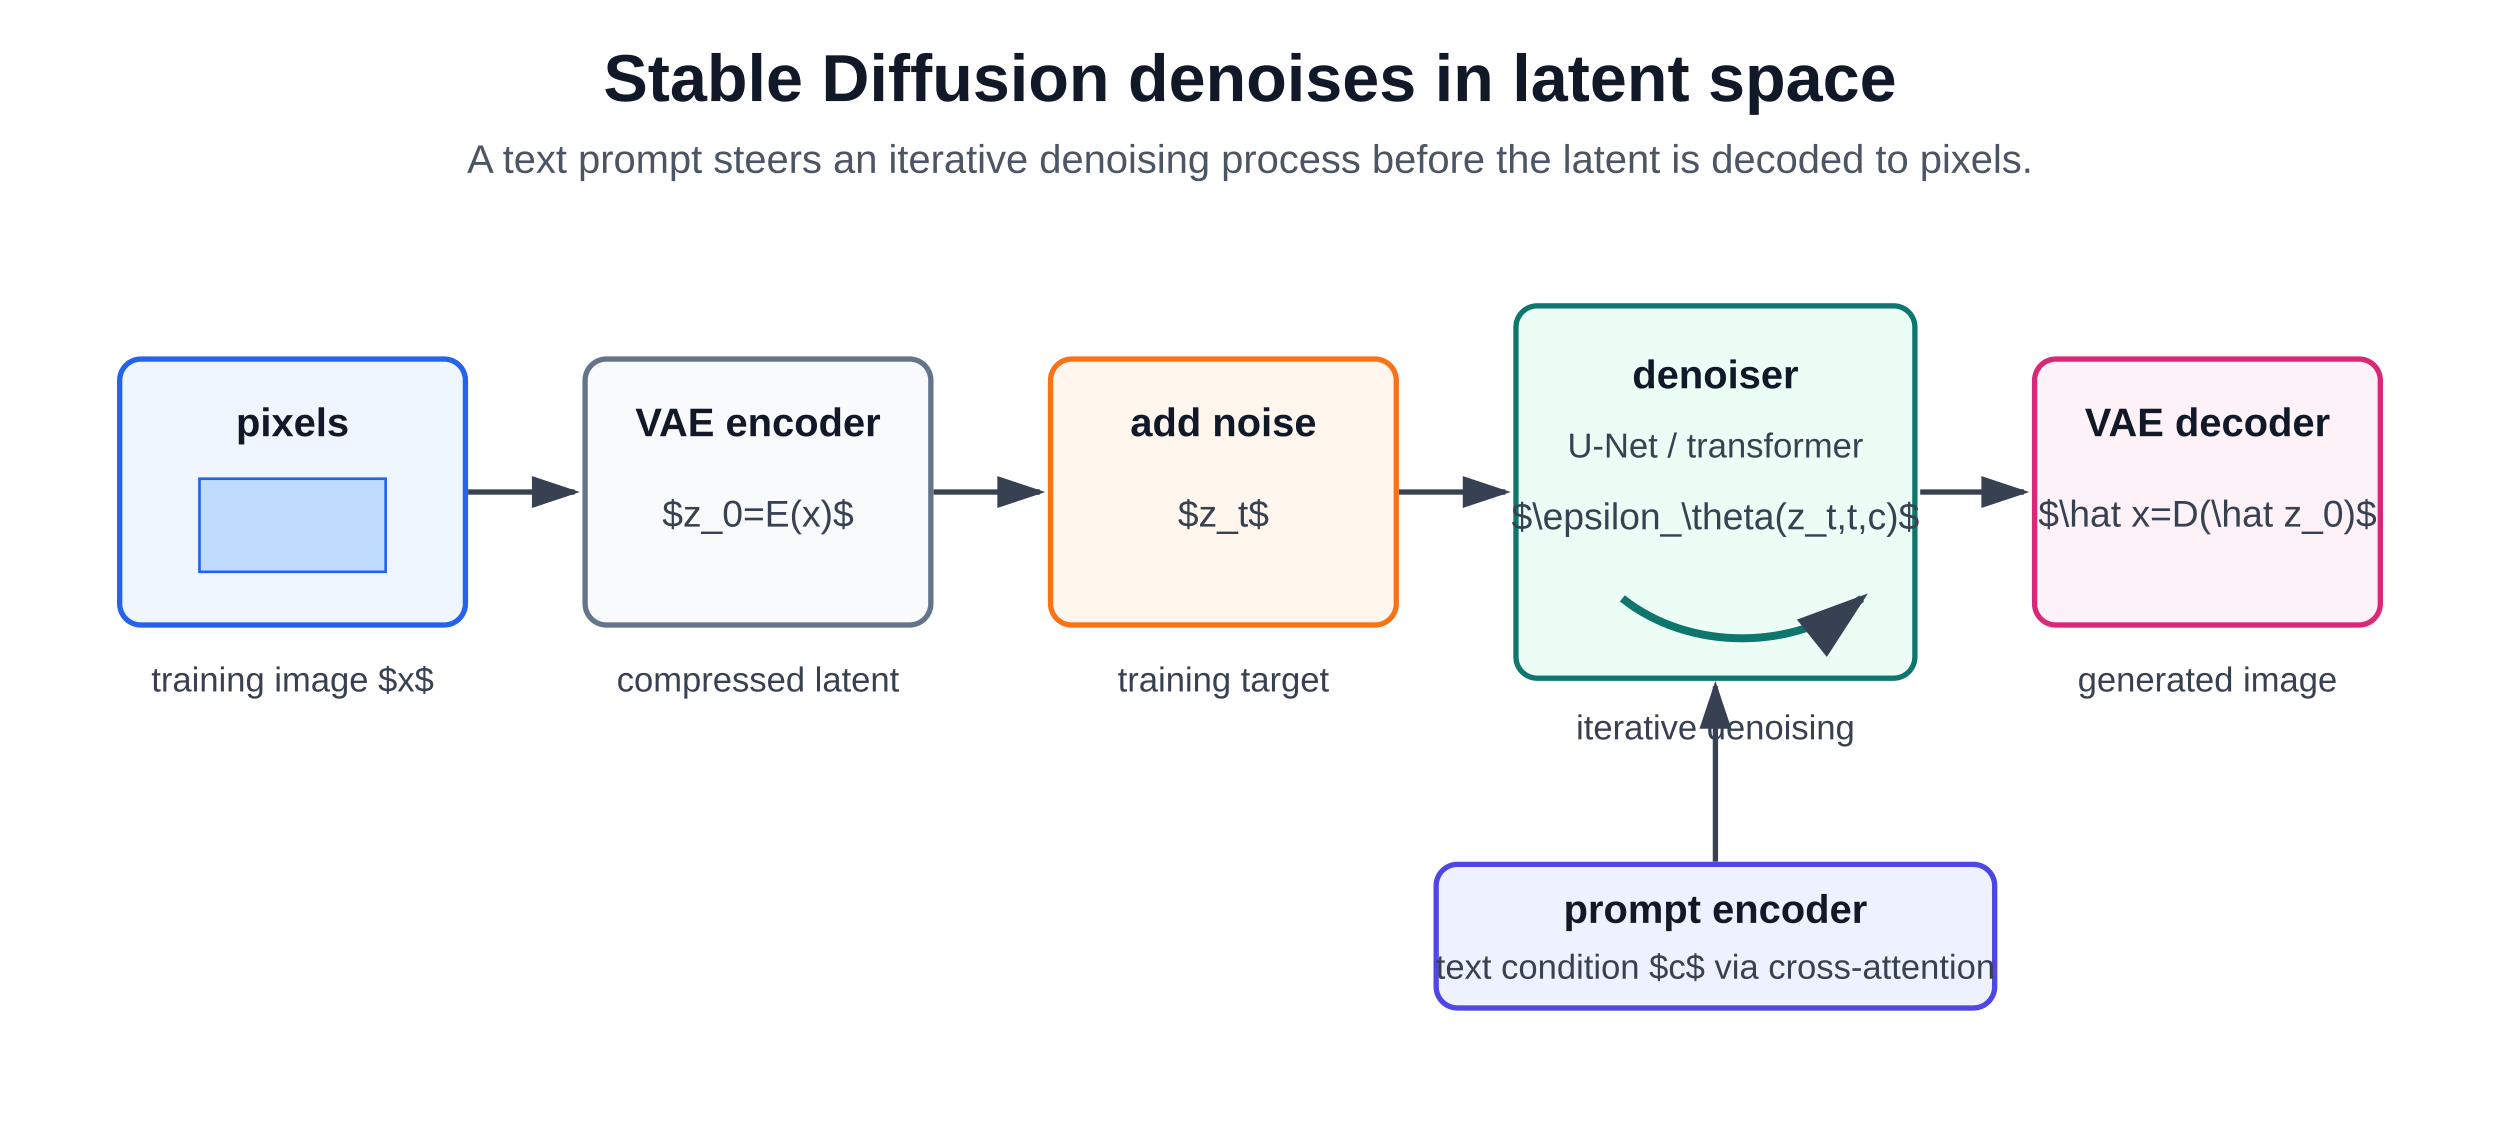
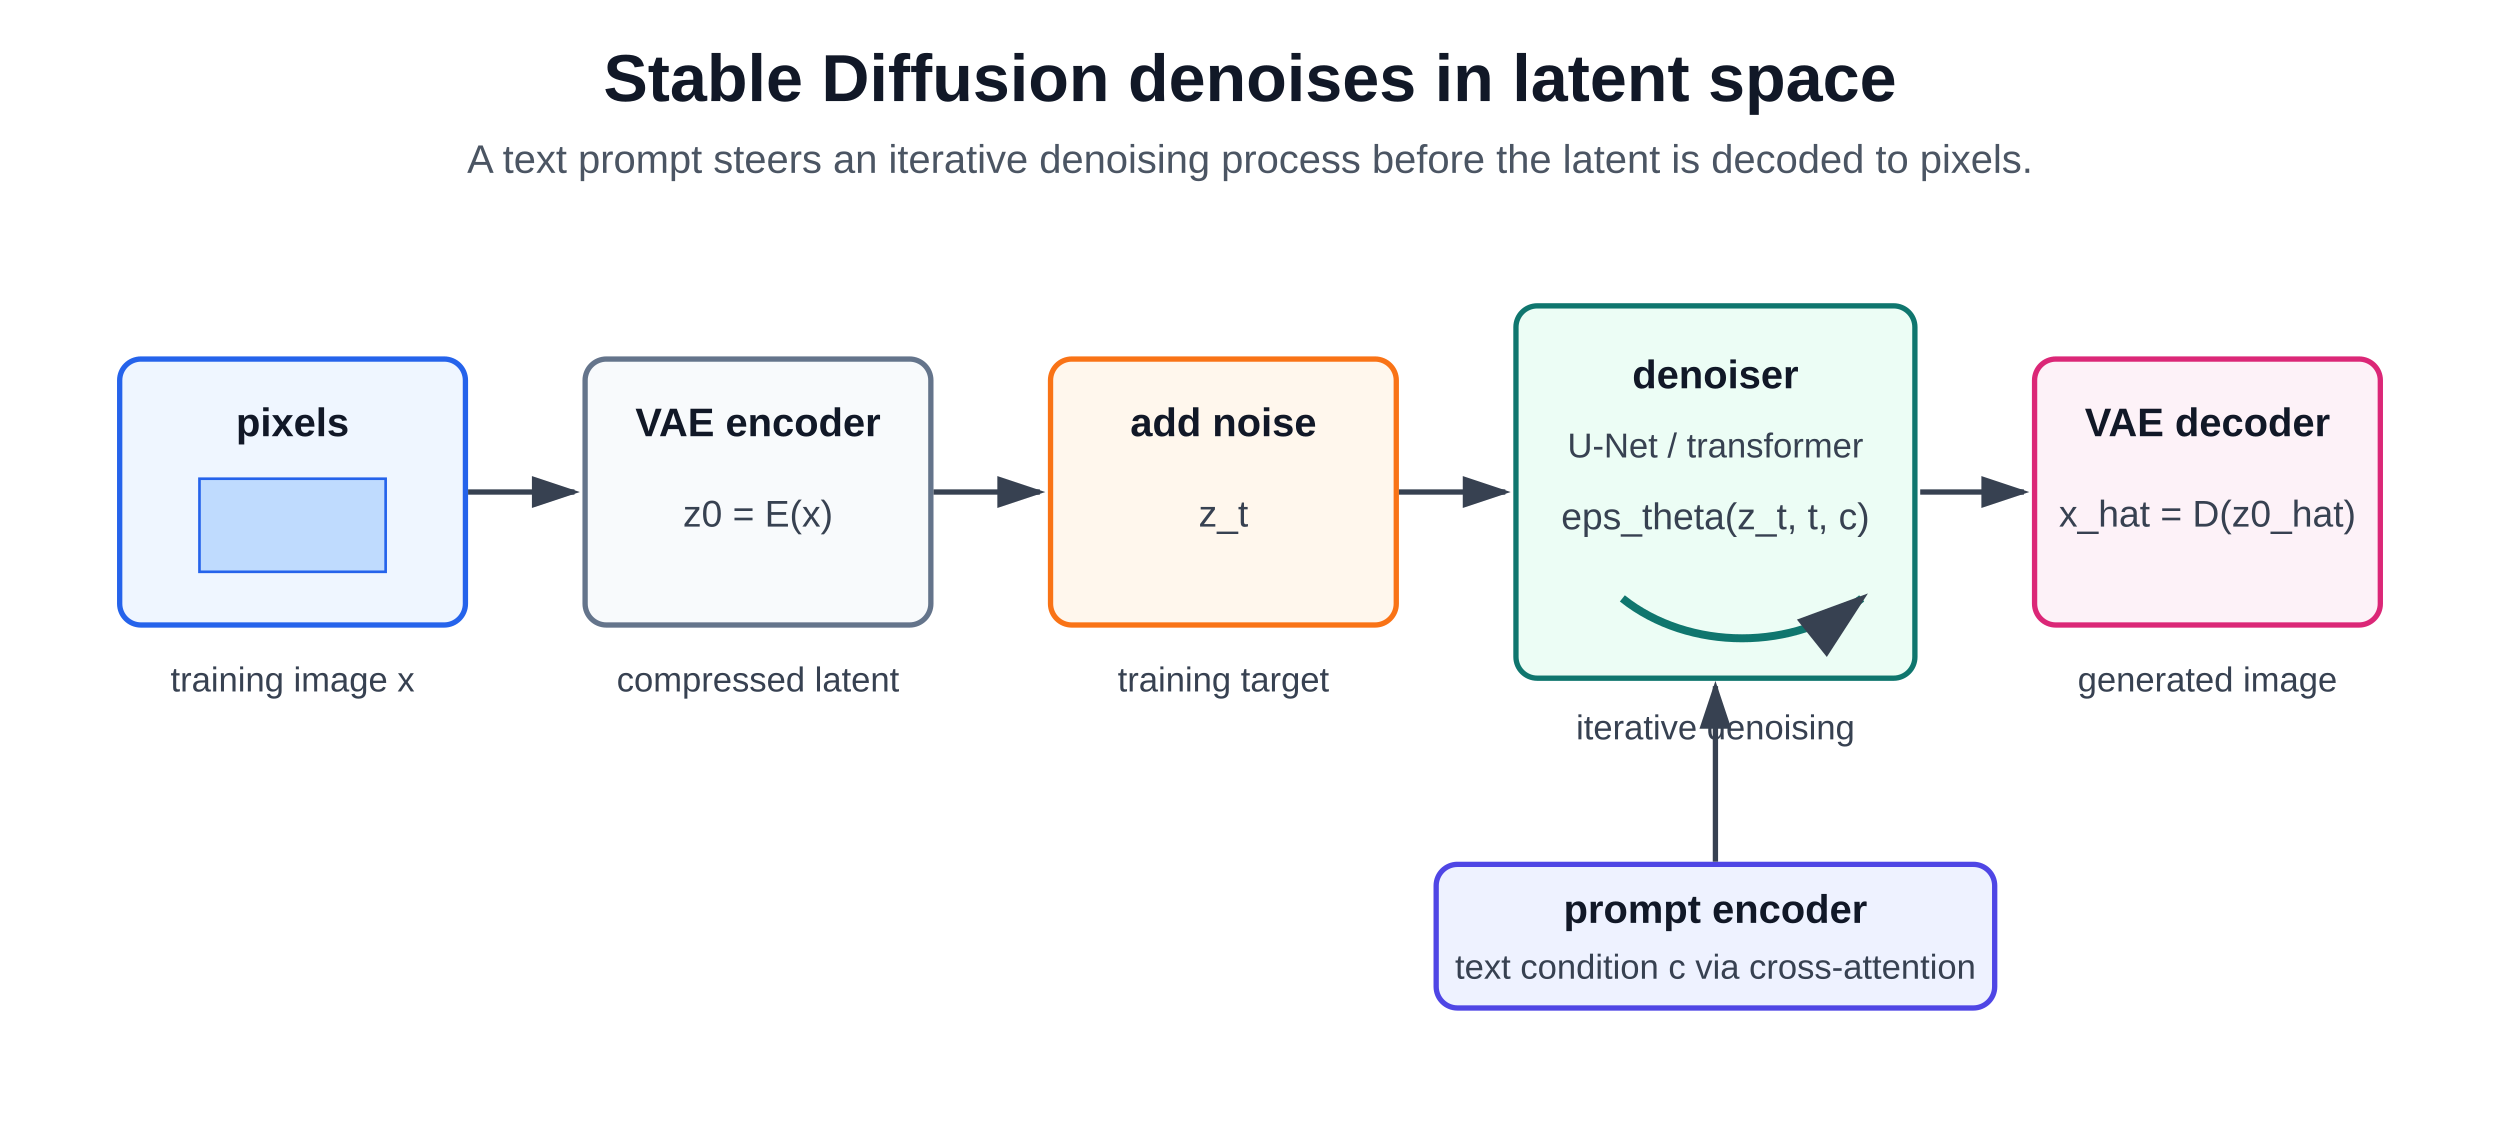
<svg xmlns="http://www.w3.org/2000/svg" width="940" height="430" viewBox="0 0 940 430" role="img" aria-labelledby="title desc">
  <rect width="940" height="430" fill="transparent" />
  <defs>
    <marker id="arrow" markerWidth="10" markerHeight="10" refX="8" refY="3" orient="auto" markerUnits="strokeWidth">
      <path d="M0,0 L0,6 L9,3 z" fill="#374151" />
    </marker>
  </defs>
  <text x="470" y="38" text-anchor="middle" font-family="Arial, sans-serif" font-size="25" font-weight="700" fill="#111827">Stable Diffusion denoises in latent space</text>
  <text x="470" y="65" text-anchor="middle" font-family="Arial, sans-serif" font-size="15" fill="#4b5563">A text prompt steers an iterative denoising process before the latent is decoded to pixels.</text>
  <g font-family="Arial, sans-serif">
    <rect x="45" y="135" width="130" height="100" rx="8" fill="#eff6ff" stroke="#2563eb" stroke-width="2" />
    <text x="110" y="164" text-anchor="middle" font-size="15" font-weight="700" fill="#111827">pixels</text>
    <rect x="75" y="180" width="70" height="35" fill="#bfdbfe" stroke="#2563eb" />
-     <text x="110" y="260" text-anchor="middle" font-size="13" fill="#374151">training image $x$</text>
+     <text x="110" y="260" text-anchor="middle" font-size="13" fill="#374151">training image x</text>
    <rect x="220" y="135" width="130" height="100" rx="8" fill="#f8fafc" stroke="#64748b" stroke-width="2" />
    <text x="285" y="164" text-anchor="middle" font-size="15" font-weight="700" fill="#111827">VAE encoder</text>
-     <text x="285" y="198" text-anchor="middle" font-size="14" fill="#374151">$z_0=E(x)$</text>
+     <text x="285" y="198" text-anchor="middle" font-size="14" fill="#374151">z0 = E(x)</text>
    <text x="285" y="260" text-anchor="middle" font-size="13" fill="#374151">compressed latent</text>
    <rect x="395" y="135" width="130" height="100" rx="8" fill="#fff7ed" stroke="#f97316" stroke-width="2" />
    <text x="460" y="164" text-anchor="middle" font-size="15" font-weight="700" fill="#111827">add noise</text>
-     <text x="460" y="198" text-anchor="middle" font-size="14" fill="#374151">$z_t$</text>
+     <text x="460" y="198" text-anchor="middle" font-size="14" fill="#374151">z_t</text>
    <text x="460" y="260" text-anchor="middle" font-size="13" fill="#374151">training target</text>
    <rect x="570" y="115" width="150" height="140" rx="8" fill="#ecfdf5" stroke="#0f766e" stroke-width="2" />
    <text x="645" y="146" text-anchor="middle" font-size="15" font-weight="700" fill="#111827">denoiser</text>
    <text x="645" y="172" text-anchor="middle" font-size="13" fill="#374151">U-Net / transformer</text>
-     <text x="645" y="199" text-anchor="middle" font-size="14" fill="#374151">$\epsilon_\theta(z_t,t,c)$</text>
+     <text x="645" y="199" text-anchor="middle" font-size="14" fill="#374151">eps_theta(z_t, t, c)</text>
    <path d="M610 225 C635 245 675 245 700 225" fill="none" stroke="#0f766e" stroke-width="3" marker-end="url(#arrow)" />
    <text x="645" y="278" text-anchor="middle" font-size="13" fill="#374151">iterative denoising</text>
    <rect x="765" y="135" width="130" height="100" rx="8" fill="#fdf2f8" stroke="#db2777" stroke-width="2" />
    <text x="830" y="164" text-anchor="middle" font-size="15" font-weight="700" fill="#111827">VAE decoder</text>
-     <text x="830" y="198" text-anchor="middle" font-size="14" fill="#374151">$\hat x=D(\hat z_0)$</text>
+     <text x="830" y="198" text-anchor="middle" font-size="14" fill="#374151">x_hat = D(z0_hat)</text>
    <text x="830" y="260" text-anchor="middle" font-size="13" fill="#374151">generated image</text>
    <rect x="540" y="325" width="210" height="54" rx="8" fill="#eef2ff" stroke="#4f46e5" stroke-width="2" />
    <text x="645" y="347" text-anchor="middle" font-size="15" font-weight="700" fill="#111827">prompt encoder</text>
-     <text x="645" y="368" text-anchor="middle" font-size="13" fill="#374151">text condition $c$ via cross-attention</text>
+     <text x="645" y="368" text-anchor="middle" font-size="13" fill="#374151">text condition c via cross-attention</text>
    <g stroke="#374151" stroke-width="2" fill="none" marker-end="url(#arrow)">
      <path d="M176 185 L216 185" />
      <path d="M351 185 L391 185" />
      <path d="M526 185 L566 185" />
      <path d="M722 185 L761 185" />
      <path d="M645 324 L645 258" />
    </g>
  </g>
</svg>
